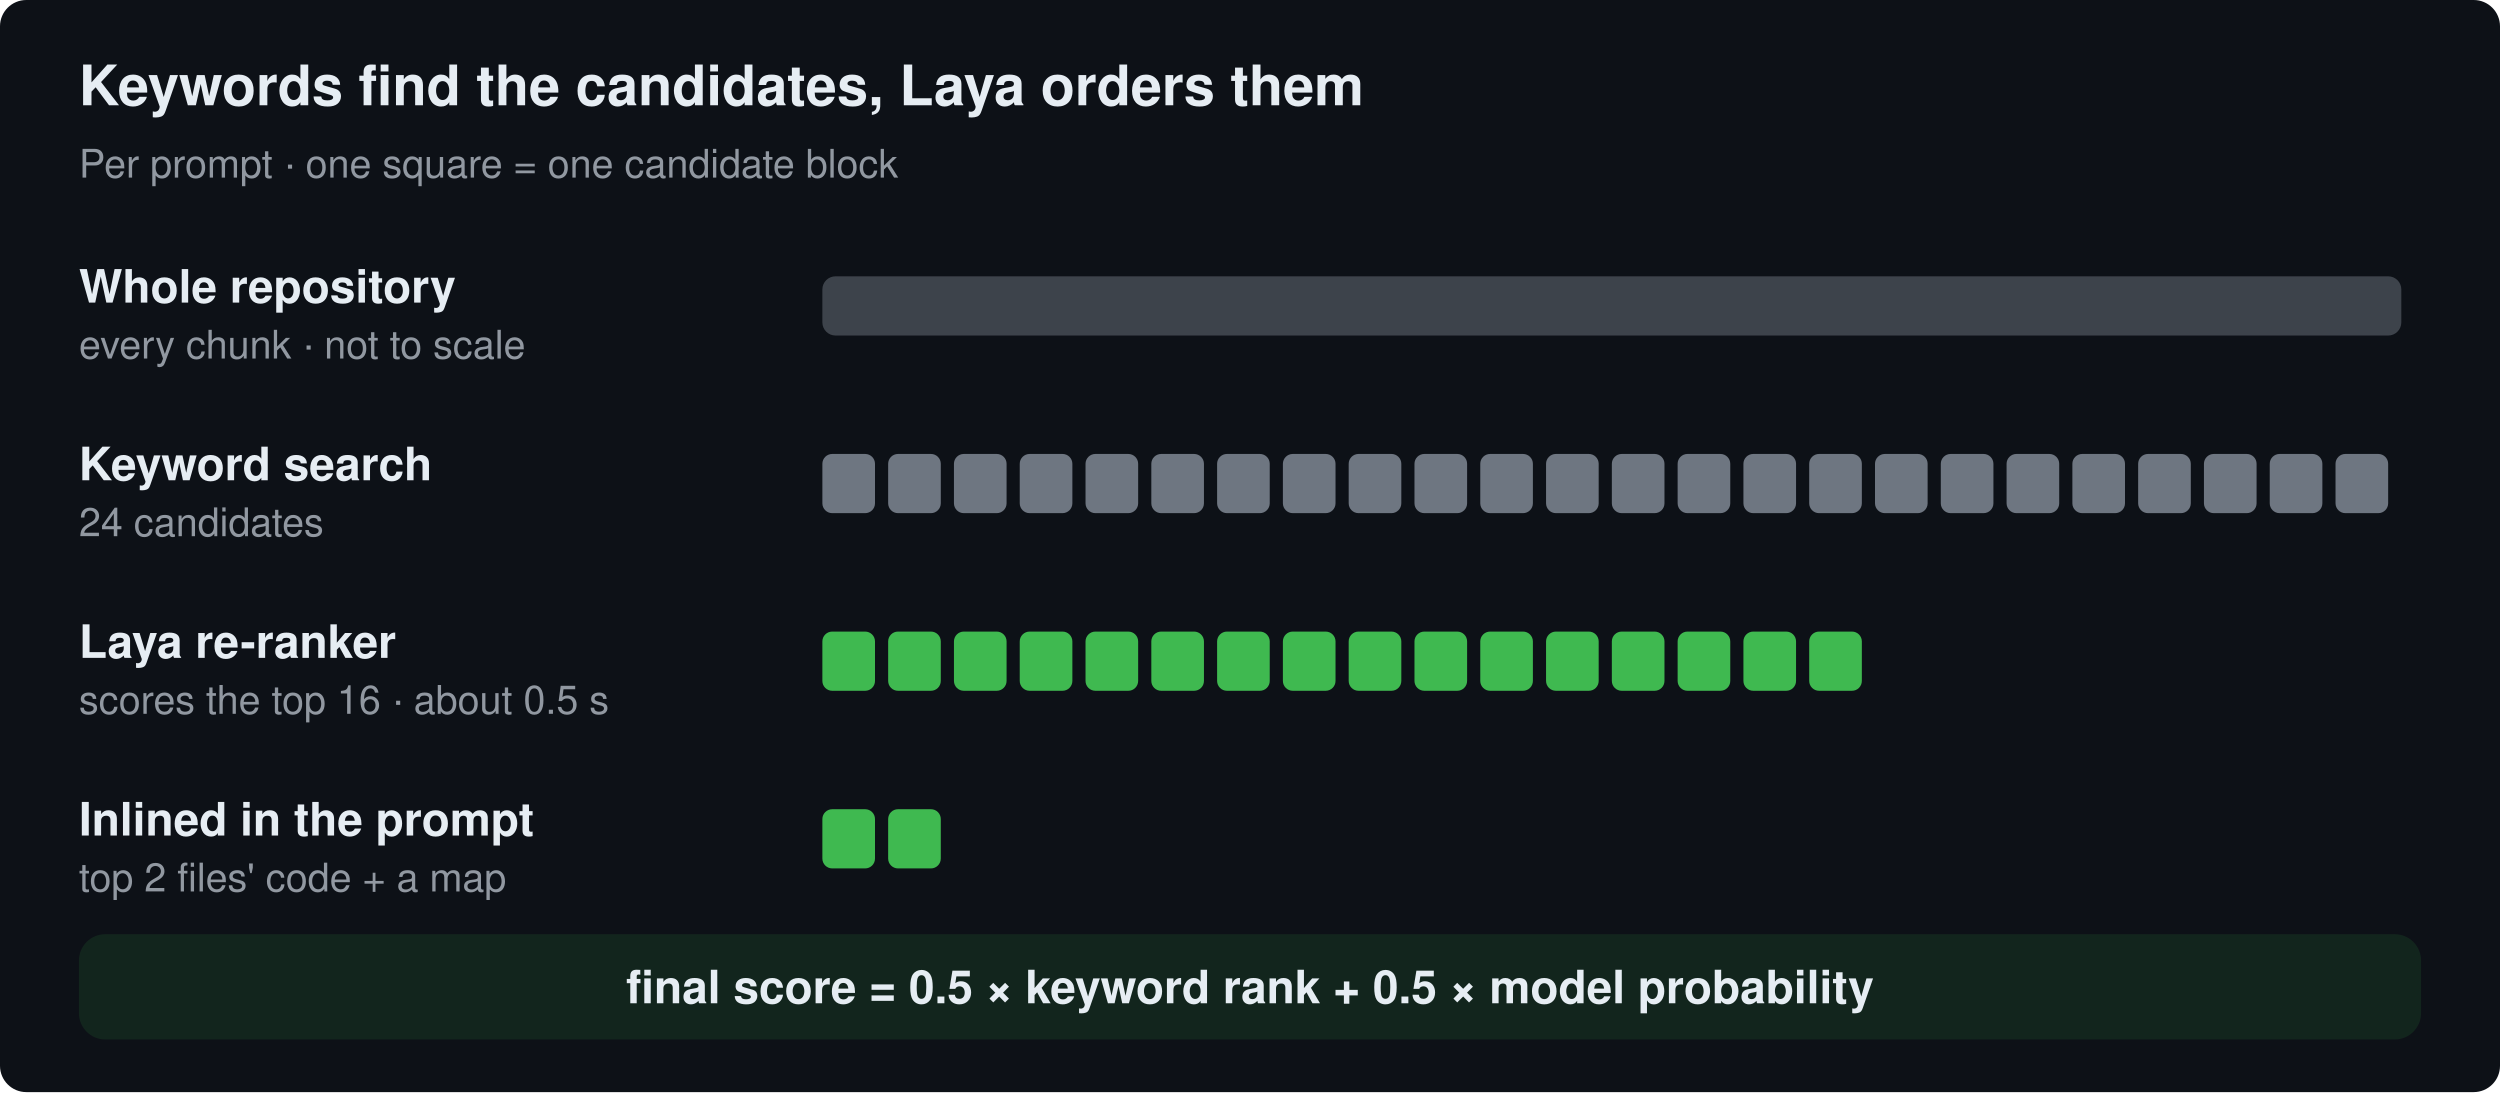
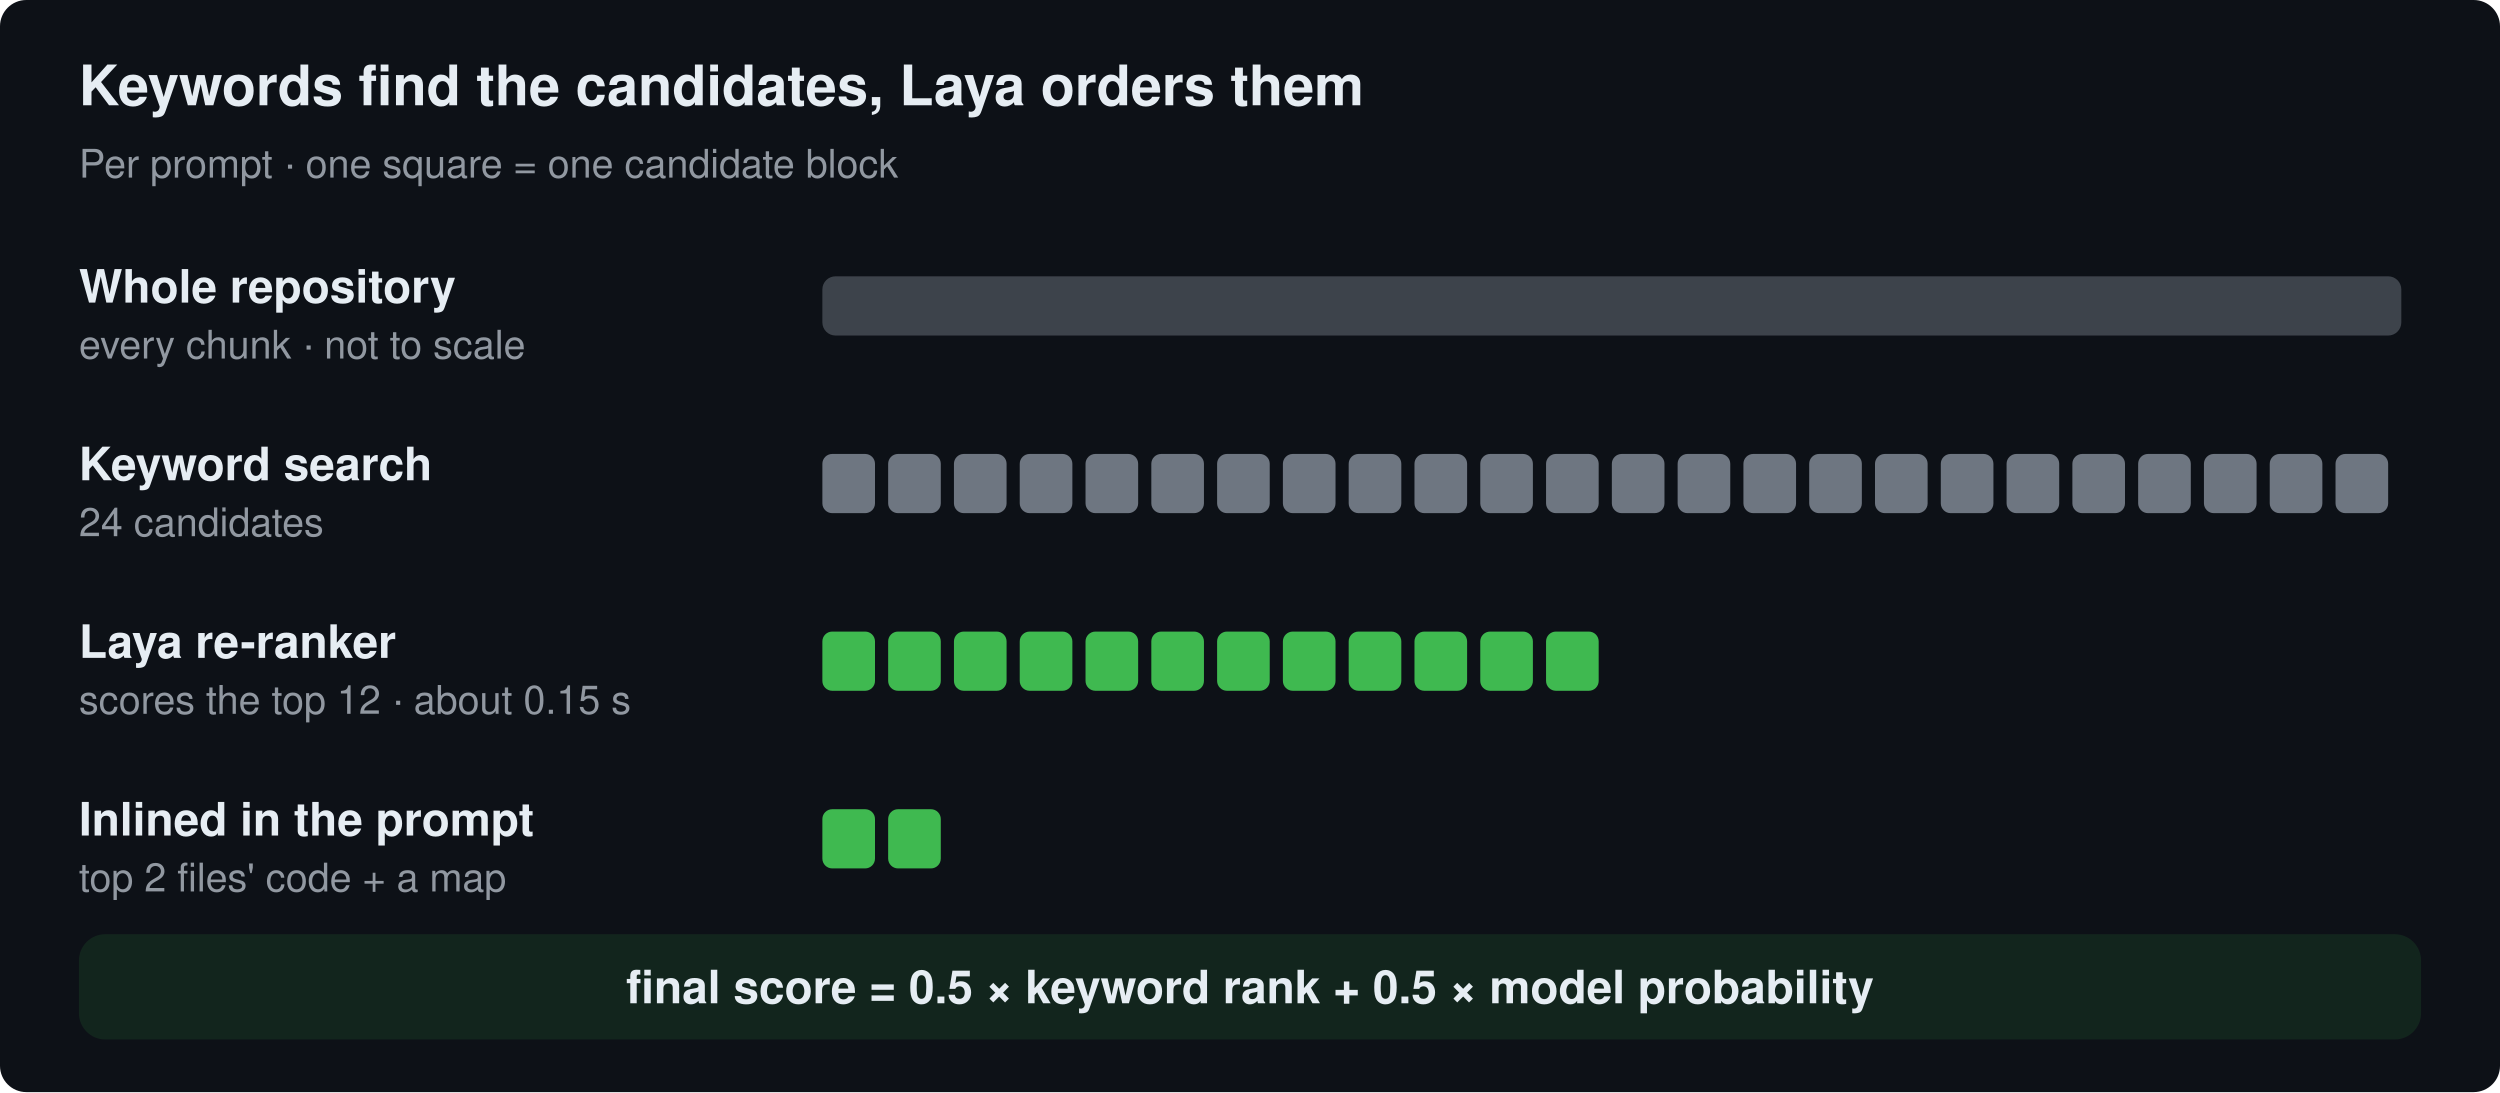
- <svg xmlns="http://www.w3.org/2000/svg" width="760" height="332" viewBox="0 0 760 332" role="img" aria-label="Keywords find the candidates, Laya orders them: keyword search narrows the repository to 24 candidate blocks, the Laya re-ranker scores the top 16 in about 0.5 s, and the code of the top 2 files is inlined; final score = 0.5 × keyword rank + 0.5 × model probability">
-   <style>@keyframes r0{0%,4.44%{transform:scaleX(0);opacity:1}15.56%,94%{transform:scaleX(1);opacity:1}98%,100%{transform:scaleX(1);opacity:0}}.r0{transform-box:fill-box;transform-origin:left center;animation:r0 9.0s linear infinite}@keyframes r1q0{0%,22.22%{opacity:0}24.22%,94%{opacity:1}98%,100%{opacity:0}}.r1q0{animation:r1q0 9.0s linear infinite}@keyframes r1q1{0%,22.67%{opacity:0}24.67%,94%{opacity:1}98%,100%{opacity:0}}.r1q1{animation:r1q1 9.0s linear infinite}@keyframes r1q2{0%,23.11%{opacity:0}25.11%,94%{opacity:1}98%,100%{opacity:0}}.r1q2{animation:r1q2 9.0s linear infinite}@keyframes r1q3{0%,23.56%{opacity:0}25.56%,94%{opacity:1}98%,100%{opacity:0}}.r1q3{animation:r1q3 9.0s linear infinite}@keyframes r1q4{0%,24.00%{opacity:0}26.00%,94%{opacity:1}98%,100%{opacity:0}}.r1q4{animation:r1q4 9.0s linear infinite}@keyframes r1q5{0%,24.44%{opacity:0}26.44%,94%{opacity:1}98%,100%{opacity:0}}.r1q5{animation:r1q5 9.0s linear infinite}@keyframes r1q6{0%,24.89%{opacity:0}26.89%,94%{opacity:1}98%,100%{opacity:0}}.r1q6{animation:r1q6 9.0s linear infinite}@keyframes r1q7{0%,25.33%{opacity:0}27.33%,94%{opacity:1}98%,100%{opacity:0}}.r1q7{animation:r1q7 9.0s linear infinite}@keyframes r1q8{0%,25.78%{opacity:0}27.78%,94%{opacity:1}98%,100%{opacity:0}}.r1q8{animation:r1q8 9.0s linear infinite}@keyframes r1q9{0%,26.22%{opacity:0}28.22%,94%{opacity:1}98%,100%{opacity:0}}.r1q9{animation:r1q9 9.0s linear infinite}@keyframes r1q10{0%,26.67%{opacity:0}28.67%,94%{opacity:1}98%,100%{opacity:0}}.r1q10{animation:r1q10 9.0s linear infinite}@keyframes r1q11{0%,27.11%{opacity:0}29.11%,94%{opacity:1}98%,100%{opacity:0}}.r1q11{animation:r1q11 9.0s linear infinite}@keyframes r1q12{0%,27.56%{opacity:0}29.56%,94%{opacity:1}98%,100%{opacity:0}}.r1q12{animation:r1q12 9.0s linear infinite}@keyframes r1q13{0%,28.00%{opacity:0}30.00%,94%{opacity:1}98%,100%{opacity:0}}.r1q13{animation:r1q13 9.0s linear infinite}@keyframes r1q14{0%,28.44%{opacity:0}30.44%,94%{opacity:1}98%,100%{opacity:0}}.r1q14{animation:r1q14 9.0s linear infinite}@keyframes r1q15{0%,28.89%{opacity:0}30.89%,94%{opacity:1}98%,100%{opacity:0}}.r1q15{animation:r1q15 9.0s linear infinite}@keyframes r1q16{0%,29.33%{opacity:0}31.33%,94%{opacity:1}98%,100%{opacity:0}}.r1q16{animation:r1q16 9.0s linear infinite}@keyframes r1q17{0%,29.78%{opacity:0}31.78%,94%{opacity:1}98%,100%{opacity:0}}.r1q17{animation:r1q17 9.0s linear infinite}@keyframes r1q18{0%,30.22%{opacity:0}32.22%,94%{opacity:1}98%,100%{opacity:0}}.r1q18{animation:r1q18 9.0s linear infinite}@keyframes r1q19{0%,30.67%{opacity:0}32.67%,94%{opacity:1}98%,100%{opacity:0}}.r1q19{animation:r1q19 9.0s linear infinite}@keyframes r1q20{0%,31.11%{opacity:0}33.11%,94%{opacity:1}98%,100%{opacity:0}}.r1q20{animation:r1q20 9.0s linear infinite}@keyframes r1q21{0%,31.56%{opacity:0}33.56%,94%{opacity:1}98%,100%{opacity:0}}.r1q21{animation:r1q21 9.0s linear infinite}@keyframes r1q22{0%,32.00%{opacity:0}34.00%,94%{opacity:1}98%,100%{opacity:0}}.r1q22{animation:r1q22 9.0s linear infinite}@keyframes r1q23{0%,32.44%{opacity:0}34.44%,94%{opacity:1}98%,100%{opacity:0}}.r1q23{animation:r1q23 9.0s linear infinite}@keyframes r2q0{0%,40.00%{opacity:0}42.00%,94%{opacity:1}98%,100%{opacity:0}}.r2q0{animation:r2q0 9.0s linear infinite}@keyframes r2q1{0%,40.44%{opacity:0}42.44%,94%{opacity:1}98%,100%{opacity:0}}.r2q1{animation:r2q1 9.0s linear infinite}@keyframes r2q2{0%,40.89%{opacity:0}42.89%,94%{opacity:1}98%,100%{opacity:0}}.r2q2{animation:r2q2 9.0s linear infinite}@keyframes r2q3{0%,41.33%{opacity:0}43.33%,94%{opacity:1}98%,100%{opacity:0}}.r2q3{animation:r2q3 9.0s linear infinite}@keyframes r2q4{0%,41.78%{opacity:0}43.78%,94%{opacity:1}98%,100%{opacity:0}}.r2q4{animation:r2q4 9.0s linear infinite}@keyframes r2q5{0%,42.22%{opacity:0}44.22%,94%{opacity:1}98%,100%{opacity:0}}.r2q5{animation:r2q5 9.0s linear infinite}@keyframes r2q6{0%,42.67%{opacity:0}44.67%,94%{opacity:1}98%,100%{opacity:0}}.r2q6{animation:r2q6 9.0s linear infinite}@keyframes r2q7{0%,43.11%{opacity:0}45.11%,94%{opacity:1}98%,100%{opacity:0}}.r2q7{animation:r2q7 9.0s linear infinite}@keyframes r2q8{0%,43.56%{opacity:0}45.56%,94%{opacity:1}98%,100%{opacity:0}}.r2q8{animation:r2q8 9.0s linear infinite}@keyframes r2q9{0%,44.00%{opacity:0}46.00%,94%{opacity:1}98%,100%{opacity:0}}.r2q9{animation:r2q9 9.0s linear infinite}@keyframes r2q10{0%,44.44%{opacity:0}46.44%,94%{opacity:1}98%,100%{opacity:0}}.r2q10{animation:r2q10 9.0s linear infinite}@keyframes r2q11{0%,44.89%{opacity:0}46.89%,94%{opacity:1}98%,100%{opacity:0}}.r2q11{animation:r2q11 9.0s linear infinite}@keyframes r2q12{0%,45.33%{opacity:0}47.33%,94%{opacity:1}98%,100%{opacity:0}}.r2q12{animation:r2q12 9.0s linear infinite}@keyframes r2q13{0%,45.78%{opacity:0}47.78%,94%{opacity:1}98%,100%{opacity:0}}.r2q13{animation:r2q13 9.0s linear infinite}@keyframes r2q14{0%,46.22%{opacity:0}48.22%,94%{opacity:1}98%,100%{opacity:0}}.r2q14{animation:r2q14 9.0s linear infinite}@keyframes r2q15{0%,46.67%{opacity:0}48.67%,94%{opacity:1}98%,100%{opacity:0}}.r2q15{animation:r2q15 9.0s linear infinite}@keyframes r3q0{0%,57.78%{opacity:0}59.78%,94%{opacity:1}98%,100%{opacity:0}}.r3q0{animation:r3q0 9.0s linear infinite}@keyframes r3q1{0%,58.22%{opacity:0}60.22%,94%{opacity:1}98%,100%{opacity:0}}.r3q1{animation:r3q1 9.0s linear infinite}@keyframes blend{0%,75.56%{opacity:0}77.56%,94%{opacity:1}98%,100%{opacity:0}}.blend{animation:blend 9.0s linear infinite}@media (prefers-reduced-motion: reduce){*{animation:none !important}}</style>
+ <svg xmlns="http://www.w3.org/2000/svg" width="760" height="332" viewBox="0 0 760 332" role="img" aria-label="Keywords find the candidates, Laya orders them: keyword search narrows the repository to 24 candidate blocks, the Laya re-ranker scores the top 12 in about 0.15 s, and the code of the top 2 files is inlined; final score = 0.5 × keyword rank + 0.5 × model probability">
+   <style>@keyframes r0{0%,4.44%{transform:scaleX(0);opacity:1}15.56%,94%{transform:scaleX(1);opacity:1}98%,100%{transform:scaleX(1);opacity:0}}.r0{transform-box:fill-box;transform-origin:left center;animation:r0 9.0s linear infinite}@keyframes r1q0{0%,22.22%{opacity:0}24.22%,94%{opacity:1}98%,100%{opacity:0}}.r1q0{animation:r1q0 9.0s linear infinite}@keyframes r1q1{0%,22.67%{opacity:0}24.67%,94%{opacity:1}98%,100%{opacity:0}}.r1q1{animation:r1q1 9.0s linear infinite}@keyframes r1q2{0%,23.11%{opacity:0}25.11%,94%{opacity:1}98%,100%{opacity:0}}.r1q2{animation:r1q2 9.0s linear infinite}@keyframes r1q3{0%,23.56%{opacity:0}25.56%,94%{opacity:1}98%,100%{opacity:0}}.r1q3{animation:r1q3 9.0s linear infinite}@keyframes r1q4{0%,24.00%{opacity:0}26.00%,94%{opacity:1}98%,100%{opacity:0}}.r1q4{animation:r1q4 9.0s linear infinite}@keyframes r1q5{0%,24.44%{opacity:0}26.44%,94%{opacity:1}98%,100%{opacity:0}}.r1q5{animation:r1q5 9.0s linear infinite}@keyframes r1q6{0%,24.89%{opacity:0}26.89%,94%{opacity:1}98%,100%{opacity:0}}.r1q6{animation:r1q6 9.0s linear infinite}@keyframes r1q7{0%,25.33%{opacity:0}27.33%,94%{opacity:1}98%,100%{opacity:0}}.r1q7{animation:r1q7 9.0s linear infinite}@keyframes r1q8{0%,25.78%{opacity:0}27.78%,94%{opacity:1}98%,100%{opacity:0}}.r1q8{animation:r1q8 9.0s linear infinite}@keyframes r1q9{0%,26.22%{opacity:0}28.22%,94%{opacity:1}98%,100%{opacity:0}}.r1q9{animation:r1q9 9.0s linear infinite}@keyframes r1q10{0%,26.67%{opacity:0}28.67%,94%{opacity:1}98%,100%{opacity:0}}.r1q10{animation:r1q10 9.0s linear infinite}@keyframes r1q11{0%,27.11%{opacity:0}29.11%,94%{opacity:1}98%,100%{opacity:0}}.r1q11{animation:r1q11 9.0s linear infinite}@keyframes r1q12{0%,27.56%{opacity:0}29.56%,94%{opacity:1}98%,100%{opacity:0}}.r1q12{animation:r1q12 9.0s linear infinite}@keyframes r1q13{0%,28.00%{opacity:0}30.00%,94%{opacity:1}98%,100%{opacity:0}}.r1q13{animation:r1q13 9.0s linear infinite}@keyframes r1q14{0%,28.44%{opacity:0}30.44%,94%{opacity:1}98%,100%{opacity:0}}.r1q14{animation:r1q14 9.0s linear infinite}@keyframes r1q15{0%,28.89%{opacity:0}30.89%,94%{opacity:1}98%,100%{opacity:0}}.r1q15{animation:r1q15 9.0s linear infinite}@keyframes r1q16{0%,29.33%{opacity:0}31.33%,94%{opacity:1}98%,100%{opacity:0}}.r1q16{animation:r1q16 9.0s linear infinite}@keyframes r1q17{0%,29.78%{opacity:0}31.78%,94%{opacity:1}98%,100%{opacity:0}}.r1q17{animation:r1q17 9.0s linear infinite}@keyframes r1q18{0%,30.22%{opacity:0}32.22%,94%{opacity:1}98%,100%{opacity:0}}.r1q18{animation:r1q18 9.0s linear infinite}@keyframes r1q19{0%,30.67%{opacity:0}32.67%,94%{opacity:1}98%,100%{opacity:0}}.r1q19{animation:r1q19 9.0s linear infinite}@keyframes r1q20{0%,31.11%{opacity:0}33.11%,94%{opacity:1}98%,100%{opacity:0}}.r1q20{animation:r1q20 9.0s linear infinite}@keyframes r1q21{0%,31.56%{opacity:0}33.56%,94%{opacity:1}98%,100%{opacity:0}}.r1q21{animation:r1q21 9.0s linear infinite}@keyframes r1q22{0%,32.00%{opacity:0}34.00%,94%{opacity:1}98%,100%{opacity:0}}.r1q22{animation:r1q22 9.0s linear infinite}@keyframes r1q23{0%,32.44%{opacity:0}34.44%,94%{opacity:1}98%,100%{opacity:0}}.r1q23{animation:r1q23 9.0s linear infinite}@keyframes r2q0{0%,40.00%{opacity:0}42.00%,94%{opacity:1}98%,100%{opacity:0}}.r2q0{animation:r2q0 9.0s linear infinite}@keyframes r2q1{0%,40.44%{opacity:0}42.44%,94%{opacity:1}98%,100%{opacity:0}}.r2q1{animation:r2q1 9.0s linear infinite}@keyframes r2q2{0%,40.89%{opacity:0}42.89%,94%{opacity:1}98%,100%{opacity:0}}.r2q2{animation:r2q2 9.0s linear infinite}@keyframes r2q3{0%,41.33%{opacity:0}43.33%,94%{opacity:1}98%,100%{opacity:0}}.r2q3{animation:r2q3 9.0s linear infinite}@keyframes r2q4{0%,41.78%{opacity:0}43.78%,94%{opacity:1}98%,100%{opacity:0}}.r2q4{animation:r2q4 9.0s linear infinite}@keyframes r2q5{0%,42.22%{opacity:0}44.22%,94%{opacity:1}98%,100%{opacity:0}}.r2q5{animation:r2q5 9.0s linear infinite}@keyframes r2q6{0%,42.67%{opacity:0}44.67%,94%{opacity:1}98%,100%{opacity:0}}.r2q6{animation:r2q6 9.0s linear infinite}@keyframes r2q7{0%,43.11%{opacity:0}45.11%,94%{opacity:1}98%,100%{opacity:0}}.r2q7{animation:r2q7 9.0s linear infinite}@keyframes r2q8{0%,43.56%{opacity:0}45.56%,94%{opacity:1}98%,100%{opacity:0}}.r2q8{animation:r2q8 9.0s linear infinite}@keyframes r2q9{0%,44.00%{opacity:0}46.00%,94%{opacity:1}98%,100%{opacity:0}}.r2q9{animation:r2q9 9.0s linear infinite}@keyframes r2q10{0%,44.44%{opacity:0}46.44%,94%{opacity:1}98%,100%{opacity:0}}.r2q10{animation:r2q10 9.0s linear infinite}@keyframes r2q11{0%,44.89%{opacity:0}46.89%,94%{opacity:1}98%,100%{opacity:0}}.r2q11{animation:r2q11 9.0s linear infinite}@keyframes r3q0{0%,57.78%{opacity:0}59.78%,94%{opacity:1}98%,100%{opacity:0}}.r3q0{animation:r3q0 9.0s linear infinite}@keyframes r3q1{0%,58.22%{opacity:0}60.22%,94%{opacity:1}98%,100%{opacity:0}}.r3q1{animation:r3q1 9.0s linear infinite}@keyframes blend{0%,75.56%{opacity:0}77.56%,94%{opacity:1}98%,100%{opacity:0}}.blend{animation:blend 9.0s linear infinite}@media (prefers-reduced-motion: reduce){*{animation:none !important}}</style>
  <rect width="760" height="332" rx="8" fill="#0d1117" />
  <text x="24.0" y="32.0" font-family="-apple-system,BlinkMacSystemFont,'Segoe UI',Helvetica,Arial,sans-serif" font-size="17" fill="#e6edf3" text-anchor="start" font-weight="600">Keywords find the candidates, Laya orders them</text>
  <text x="24.0" y="54.0" font-family="-apple-system,BlinkMacSystemFont,'Segoe UI',Helvetica,Arial,sans-serif" font-size="12" fill="#9198a1" text-anchor="start" font-weight="normal">Per prompt · one square = one candidate block</text>
  <text x="24.0" y="92.0" font-family="-apple-system,BlinkMacSystemFont,'Segoe UI',Helvetica,Arial,sans-serif" font-size="14" fill="#e6edf3" text-anchor="start" font-weight="600">Whole repository</text>
  <text x="24.0" y="109.0" font-family="-apple-system,BlinkMacSystemFont,'Segoe UI',Helvetica,Arial,sans-serif" font-size="12" fill="#9198a1" text-anchor="start" font-weight="normal">every chunk · not to scale</text>
  <rect class="r0" x="250.0" y="84.0" width="480.0" height="18.0" rx="4" fill="#6e7681" fill-opacity="0.5" />
  <text x="24.0" y="146.0" font-family="-apple-system,BlinkMacSystemFont,'Segoe UI',Helvetica,Arial,sans-serif" font-size="14" fill="#e6edf3" text-anchor="start" font-weight="600">Keyword search</text>
  <text x="24.0" y="163.0" font-family="-apple-system,BlinkMacSystemFont,'Segoe UI',Helvetica,Arial,sans-serif" font-size="12" fill="#9198a1" text-anchor="start" font-weight="normal">24 candidates</text>
  <rect class="r1q0" x="250.0" y="138.0" width="16.0" height="18.0" rx="3" fill="#6e7681" />
  <rect class="r1q1" x="270.0" y="138.0" width="16.0" height="18.0" rx="3" fill="#6e7681" />
  <rect class="r1q2" x="290.0" y="138.0" width="16.0" height="18.0" rx="3" fill="#6e7681" />
  <rect class="r1q3" x="310.0" y="138.0" width="16.0" height="18.0" rx="3" fill="#6e7681" />
  <rect class="r1q4" x="330.0" y="138.0" width="16.0" height="18.0" rx="3" fill="#6e7681" />
  <rect class="r1q5" x="350.0" y="138.0" width="16.0" height="18.0" rx="3" fill="#6e7681" />
  <rect class="r1q6" x="370.0" y="138.0" width="16.0" height="18.0" rx="3" fill="#6e7681" />
  <rect class="r1q7" x="390.0" y="138.0" width="16.0" height="18.0" rx="3" fill="#6e7681" />
  <rect class="r1q8" x="410.0" y="138.0" width="16.0" height="18.0" rx="3" fill="#6e7681" />
  <rect class="r1q9" x="430.0" y="138.0" width="16.0" height="18.0" rx="3" fill="#6e7681" />
  <rect class="r1q10" x="450.0" y="138.0" width="16.0" height="18.0" rx="3" fill="#6e7681" />
  <rect class="r1q11" x="470.0" y="138.0" width="16.0" height="18.0" rx="3" fill="#6e7681" />
  <rect class="r1q12" x="490.0" y="138.0" width="16.0" height="18.0" rx="3" fill="#6e7681" />
  <rect class="r1q13" x="510.0" y="138.0" width="16.0" height="18.0" rx="3" fill="#6e7681" />
  <rect class="r1q14" x="530.0" y="138.0" width="16.0" height="18.0" rx="3" fill="#6e7681" />
  <rect class="r1q15" x="550.0" y="138.0" width="16.0" height="18.0" rx="3" fill="#6e7681" />
  <rect class="r1q16" x="570.0" y="138.0" width="16.0" height="18.0" rx="3" fill="#6e7681" />
  <rect class="r1q17" x="590.0" y="138.0" width="16.0" height="18.0" rx="3" fill="#6e7681" />
  <rect class="r1q18" x="610.0" y="138.0" width="16.0" height="18.0" rx="3" fill="#6e7681" />
  <rect class="r1q19" x="630.0" y="138.0" width="16.0" height="18.0" rx="3" fill="#6e7681" />
  <rect class="r1q20" x="650.0" y="138.0" width="16.0" height="18.0" rx="3" fill="#6e7681" />
  <rect class="r1q21" x="670.0" y="138.0" width="16.0" height="18.0" rx="3" fill="#6e7681" />
  <rect class="r1q22" x="690.0" y="138.0" width="16.0" height="18.0" rx="3" fill="#6e7681" />
  <rect class="r1q23" x="710.0" y="138.0" width="16.0" height="18.0" rx="3" fill="#6e7681" />
  <text x="24.0" y="200.0" font-family="-apple-system,BlinkMacSystemFont,'Segoe UI',Helvetica,Arial,sans-serif" font-size="14" fill="#e6edf3" text-anchor="start" font-weight="600">Laya re-ranker</text>
-   <text x="24.0" y="217.0" font-family="-apple-system,BlinkMacSystemFont,'Segoe UI',Helvetica,Arial,sans-serif" font-size="12" fill="#9198a1" text-anchor="start" font-weight="normal">scores the top 16 · about 0.5 s</text>
+   <text x="24.0" y="217.0" font-family="-apple-system,BlinkMacSystemFont,'Segoe UI',Helvetica,Arial,sans-serif" font-size="12" fill="#9198a1" text-anchor="start" font-weight="normal">scores the top 12 · about 0.15 s</text>
  <rect class="r2q0" x="250.0" y="192.0" width="16.0" height="18.0" rx="3" fill="#3fb950" />
  <rect class="r2q1" x="270.0" y="192.0" width="16.0" height="18.0" rx="3" fill="#3fb950" />
  <rect class="r2q2" x="290.0" y="192.0" width="16.0" height="18.0" rx="3" fill="#3fb950" />
  <rect class="r2q3" x="310.0" y="192.0" width="16.0" height="18.0" rx="3" fill="#3fb950" />
  <rect class="r2q4" x="330.0" y="192.0" width="16.0" height="18.0" rx="3" fill="#3fb950" />
  <rect class="r2q5" x="350.0" y="192.0" width="16.0" height="18.0" rx="3" fill="#3fb950" />
  <rect class="r2q6" x="370.0" y="192.0" width="16.0" height="18.0" rx="3" fill="#3fb950" />
  <rect class="r2q7" x="390.0" y="192.0" width="16.0" height="18.0" rx="3" fill="#3fb950" />
  <rect class="r2q8" x="410.0" y="192.0" width="16.0" height="18.0" rx="3" fill="#3fb950" />
  <rect class="r2q9" x="430.0" y="192.0" width="16.0" height="18.0" rx="3" fill="#3fb950" />
  <rect class="r2q10" x="450.0" y="192.0" width="16.0" height="18.0" rx="3" fill="#3fb950" />
  <rect class="r2q11" x="470.0" y="192.0" width="16.0" height="18.0" rx="3" fill="#3fb950" />
-   <rect class="r2q12" x="490.0" y="192.0" width="16.0" height="18.0" rx="3" fill="#3fb950" />
-   <rect class="r2q13" x="510.0" y="192.0" width="16.0" height="18.0" rx="3" fill="#3fb950" />
-   <rect class="r2q14" x="530.0" y="192.0" width="16.0" height="18.0" rx="3" fill="#3fb950" />
-   <rect class="r2q15" x="550.0" y="192.0" width="16.0" height="18.0" rx="3" fill="#3fb950" />
  <text x="24.0" y="254.0" font-family="-apple-system,BlinkMacSystemFont,'Segoe UI',Helvetica,Arial,sans-serif" font-size="14" fill="#e6edf3" text-anchor="start" font-weight="600">Inlined in the prompt</text>
  <text x="24.0" y="271.0" font-family="-apple-system,BlinkMacSystemFont,'Segoe UI',Helvetica,Arial,sans-serif" font-size="12" fill="#9198a1" text-anchor="start" font-weight="normal">top 2 files' code + a map</text>
  <rect class="r3q0" x="250.0" y="246.0" width="16.0" height="18.0" rx="3" fill="#3fb950" />
  <rect class="r3q1" x="270.0" y="246.0" width="16.0" height="18.0" rx="3" fill="#3fb950" />
  <g class="blend">
    <rect x="24.0" y="284.0" width="712.0" height="32.0" rx="8" fill="#3fb950" fill-opacity="0.12" />
    <text x="380.0" y="305.0" font-family="-apple-system,BlinkMacSystemFont,'Segoe UI',Helvetica,Arial,sans-serif" font-size="14" fill="#e6edf3" text-anchor="middle" font-weight="600">final score = 0.5 × keyword rank + 0.5 × model probability</text>
  </g>
</svg>
